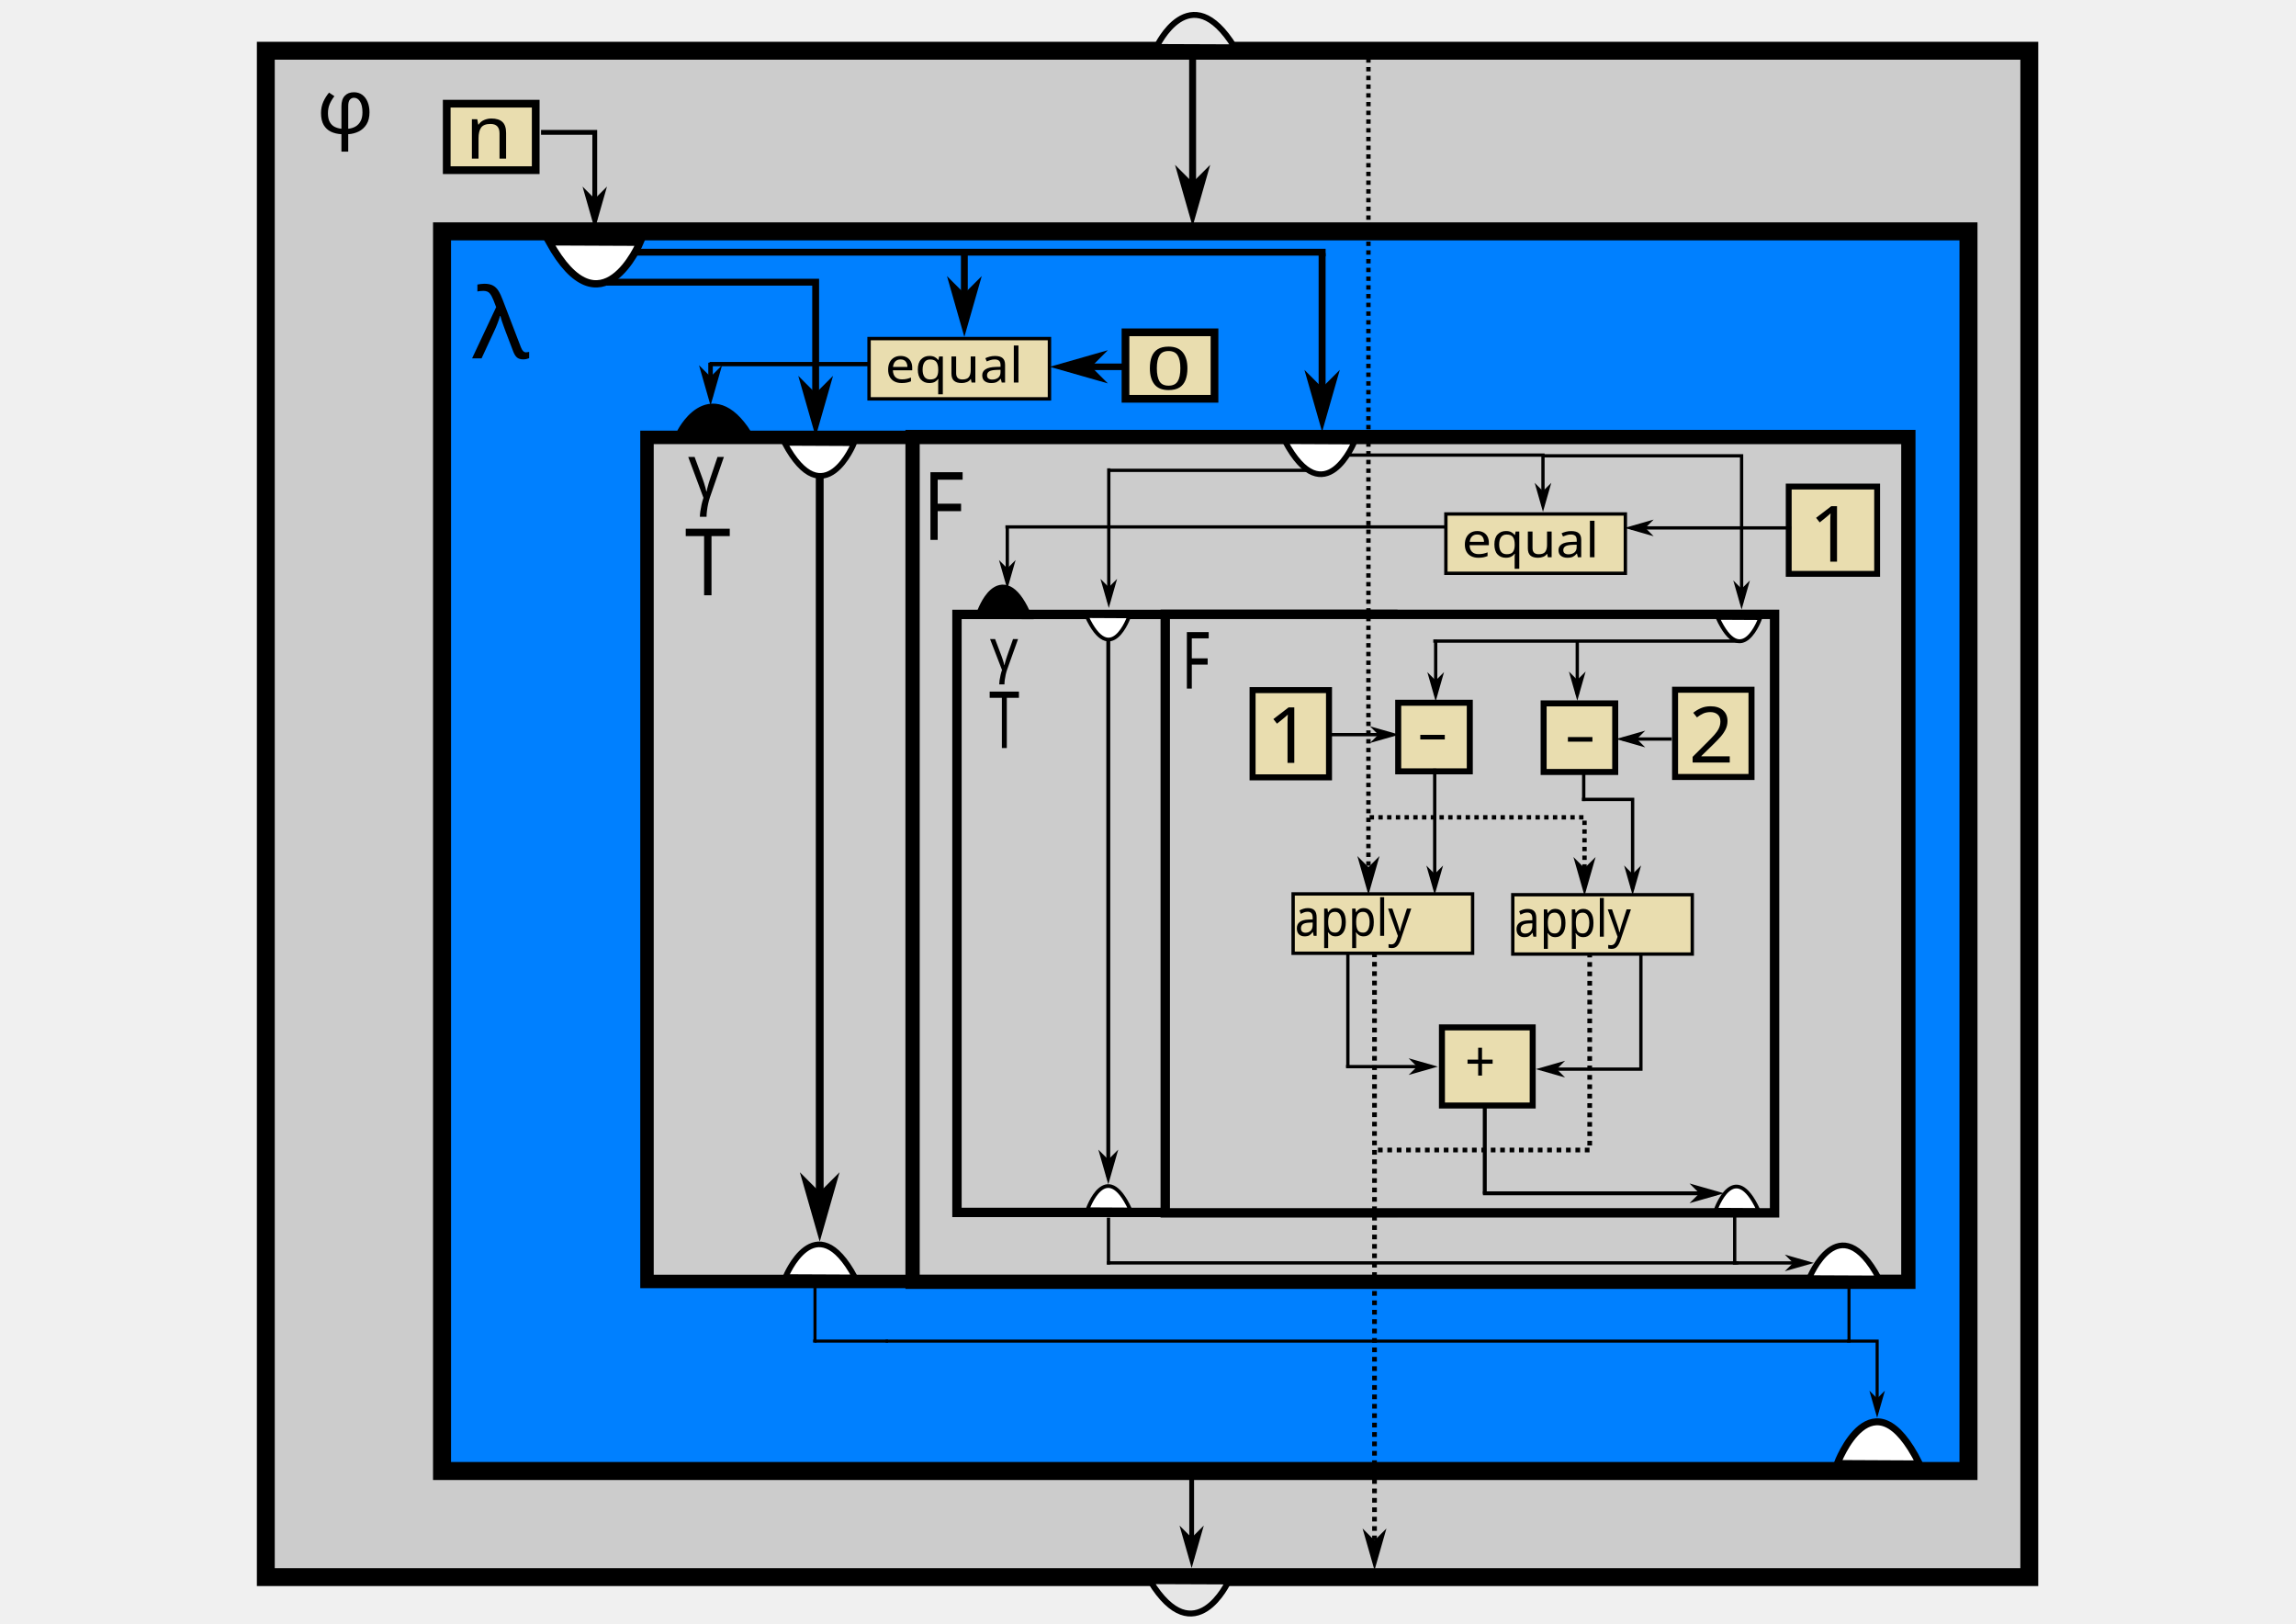
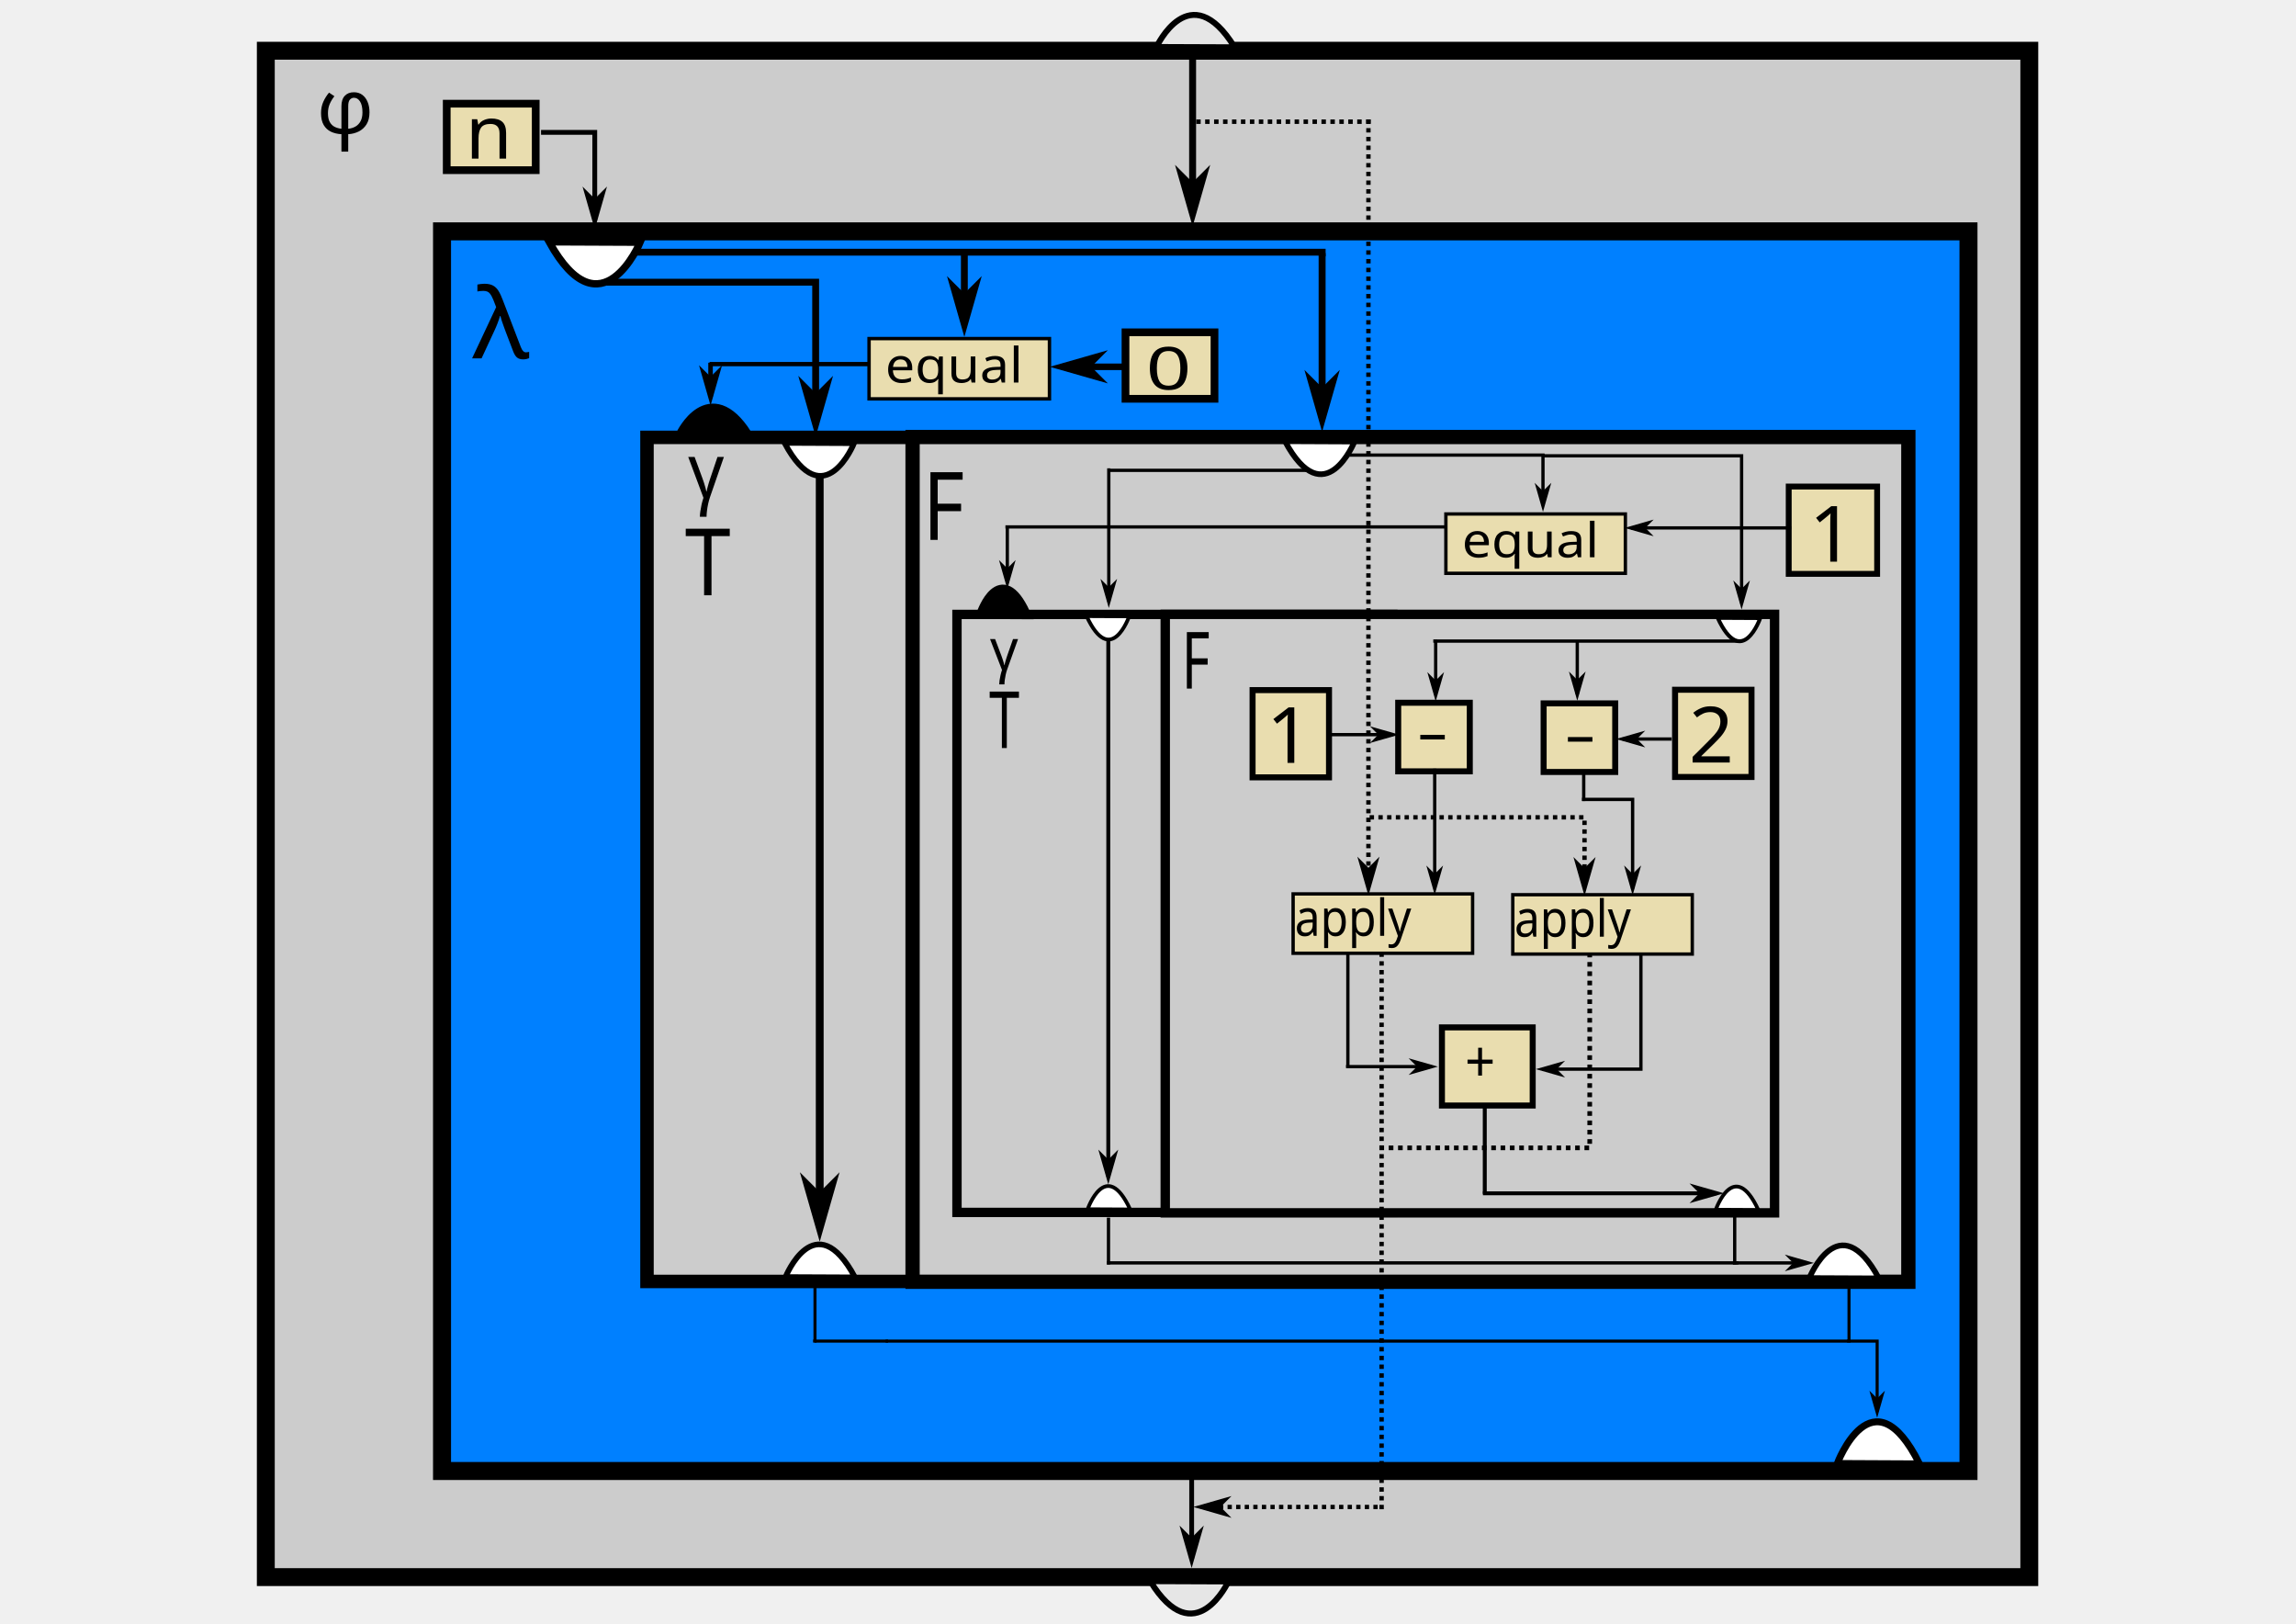
<svg xmlns="http://www.w3.org/2000/svg" width="297mm" height="210mm" viewBox="0 0 1052.362 744.094" id="svg4355" version="1.1">
  <defs id="defs4357">
+     <marker orient="auto" refY="0.0" refX="0.0" id="Arrow1Mstart" style="overflow:visible">
+       <path id="path6624" d="M 0.0,0.0 L 5.0,-5.0 L -12.5,0.0 L 5.0,5.0 L 0.0,0.0 z " style="fill-rule:evenodd;stroke:#000000;stroke-width:1pt;stroke-opacity:1;fill:#000000;fill-opacity:1" transform="scale(0.4) translate(10,0)" />
+     </marker>
+     <marker orient="auto" refY="0.0" refX="0.0" id="Arrow1Lstart" style="overflow:visible">
+       <path id="path6618" d="M 0.0,0.0 L 5.0,-5.0 L -12.5,0.0 L 5.0,5.0 L 0.0,0.0 z " style="fill-rule:evenodd;stroke:#000000;stroke-width:1pt;stroke-opacity:1;fill:#000000;fill-opacity:1" transform="scale(0.8) translate(12.5,0)" />
+     </marker>
    <marker orient="auto" refY="0" refX="0" id="Arrow1Mend" style="overflow:visible">
      <path id="path3920" d="M 0,0 5,-5 -12.5,0 5,5 0,0 Z" style="fill-rule:evenodd;stroke:#000000;stroke-width:1pt" transform="matrix(-0.4,0,0,-0.4,-4,0)" />
    </marker>
    <marker orient="auto" refY="0" refX="0" id="Arrow1Mend-5-4" style="overflow:visible">
      <path id="path3920-4-7" d="M 0,0 5,-5 -12.5,0 5,5 0,0 Z" style="fill-rule:evenodd;stroke:#000000;stroke-width:1pt" transform="matrix(-0.4,0,0,-0.4,-4,0)" />
    </marker>
    <marker orient="auto" refY="0" refX="0" id="marker4582" style="overflow:visible">
      <path id="path4584" d="M 0,0 5,-5 -12.5,0 5,5 0,0 Z" style="fill-rule:evenodd;stroke:#000000;stroke-width:1pt" transform="matrix(-0.4,0,0,-0.4,-4,0)" />
    </marker>
    <marker orient="auto" refY="0" refX="0" id="marker4586" style="overflow:visible">
      <path id="path4588" d="M 0,0 5,-5 -12.5,0 5,5 0,0 Z" style="fill-rule:evenodd;stroke:#000000;stroke-width:1pt" transform="matrix(-0.4,0,0,-0.4,-4,0)" />
    </marker>
    <marker orient="auto" refY="0" refX="0" id="marker4590" style="overflow:visible">
      <path id="path4592" d="M 0,0 5,-5 -12.5,0 5,5 0,0 Z" style="fill-rule:evenodd;stroke:#000000;stroke-width:1pt" transform="matrix(-0.4,0,0,-0.4,-4,0)" />
    </marker>
    <marker orient="auto" refY="0" refX="0" id="marker4594" style="overflow:visible">
      <path id="path4596" d="M 0,0 5,-5 -12.5,0 5,5 0,0 Z" style="fill-rule:evenodd;stroke:#000000;stroke-width:1pt" transform="matrix(-0.4,0,0,-0.4,-4,0)" />
    </marker>
    <marker orient="auto" refY="0" refX="0" id="Arrow1Mend-5" style="overflow:visible">
      <path id="path3920-4" d="M 0,0 5,-5 -12.5,0 5,5 0,0 Z" style="fill-rule:evenodd;stroke:#000000;stroke-width:1pt" transform="matrix(-0.4,0,0,-0.4,-4,0)" />
    </marker>
    <marker orient="auto" refY="0" refX="0" id="marker4600" style="overflow:visible">
      <path id="path4602" d="M 0,0 5,-5 -12.5,0 5,5 0,0 Z" style="fill-rule:evenodd;stroke:#000000;stroke-width:1pt" transform="matrix(-0.4,0,0,-0.4,-4,0)" />
    </marker>
    <marker orient="auto" refY="0" refX="0" id="marker4604" style="overflow:visible">
      <path id="path4606" d="M 0,0 5,-5 -12.5,0 5,5 0,0 Z" style="fill-rule:evenodd;stroke:#000000;stroke-width:1pt" transform="matrix(-0.4,0,0,-0.4,-4,0)" />
    </marker>
    <marker orient="auto" refY="0" refX="0" id="Arrow1Mend-5-4-8" style="overflow:visible">
      <path id="path3920-4-7-14" d="M 0,0 5,-5 -12.5,0 5,5 0,0 Z" style="fill-rule:evenodd;stroke:#000000;stroke-width:1pt" transform="matrix(-0.4,0,0,-0.4,-4,0)" />
    </marker>
    <marker orient="auto" refY="0" refX="0" id="marker4860" style="overflow:visible">
      <path id="path4862" d="M 0,0 5,-5 -12.5,0 5,5 0,0 Z" style="fill-rule:evenodd;stroke:#000000;stroke-width:1pt" transform="matrix(-0.4,0,0,-0.4,-4,0)" />
    </marker>
    <marker orient="auto" refY="0" refX="0" id="marker4864" style="overflow:visible">
      <path id="path4866" d="M 0,0 5,-5 -12.5,0 5,5 0,0 Z" style="fill-rule:evenodd;stroke:#000000;stroke-width:1pt" transform="matrix(-0.4,0,0,-0.4,-4,0)" />
    </marker>
    <marker orient="auto" refY="0" refX="0" id="marker4868" style="overflow:visible">
      <path id="path4870" d="M 0,0 5,-5 -12.5,0 5,5 0,0 Z" style="fill-rule:evenodd;stroke:#000000;stroke-width:1pt" transform="matrix(-0.4,0,0,-0.4,-4,0)" />
    </marker>
    <marker orient="auto" refY="0" refX="0" id="marker4872" style="overflow:visible">
      <path id="path4874" d="M 0,0 5,-5 -12.5,0 5,5 0,0 Z" style="fill-rule:evenodd;stroke:#000000;stroke-width:1pt" transform="matrix(-0.4,0,0,-0.4,-4,0)" />
    </marker>
    <marker orient="auto" refY="0" refX="0" id="marker4876" style="overflow:visible">
      <path id="path4878" d="M 0,0 5,-5 -12.5,0 5,5 0,0 Z" style="fill-rule:evenodd;stroke:#000000;stroke-width:1pt" transform="matrix(-0.4,0,0,-0.4,-4,0)" />
    </marker>
    <marker orient="auto" refY="0" refX="0" id="marker4880" style="overflow:visible">
      <path id="path4882" d="M 0,0 5,-5 -12.5,0 5,5 0,0 Z" style="fill-rule:evenodd;stroke:#000000;stroke-width:1pt" transform="matrix(-0.4,0,0,-0.4,-4,0)" />
    </marker>
    <marker orient="auto" refY="0" refX="0" id="marker4884" style="overflow:visible">
      <path id="path4886" d="M 0,0 5,-5 -12.5,0 5,5 0,0 Z" style="fill-rule:evenodd;stroke:#000000;stroke-width:1pt" transform="matrix(-0.4,0,0,-0.4,-4,0)" />
    </marker>
    <marker orient="auto" refY="0" refX="0" id="marker4888" style="overflow:visible">
      <path id="path4890" d="M 0,0 5,-5 -12.5,0 5,5 0,0 Z" style="fill-rule:evenodd;stroke:#000000;stroke-width:1pt" transform="matrix(-0.4,0,0,-0.4,-4,0)" />
    </marker>
    <marker orient="auto" refY="0" refX="0" id="marker4892" style="overflow:visible">
      <path id="path4894" d="M 0,0 5,-5 -12.5,0 5,5 0,0 Z" style="fill-rule:evenodd;stroke:#000000;stroke-width:1pt" transform="matrix(-0.4,0,0,-0.4,-4,0)" />
    </marker>
    <marker orient="auto" refY="0" refX="0" id="marker4896" style="overflow:visible">
      <path id="path4898" d="M 0,0 5,-5 -12.5,0 5,5 0,0 Z" style="fill-rule:evenodd;stroke:#000000;stroke-width:1pt" transform="matrix(-0.4,0,0,-0.4,-4,0)" />
    </marker>
    <marker orient="auto" refY="0" refX="0" id="marker4900" style="overflow:visible">
      <path id="path4902" d="M 0,0 5,-5 -12.5,0 5,5 0,0 Z" style="fill-rule:evenodd;stroke:#000000;stroke-width:1pt" transform="matrix(-0.4,0,0,-0.4,-4,0)" />
    </marker>
    <marker orient="auto" refY="0" refX="0" id="marker4904" style="overflow:visible">
      <path id="path4906" d="M 0,0 5,-5 -12.5,0 5,5 0,0 Z" style="fill-rule:evenodd;stroke:#000000;stroke-width:1pt" transform="matrix(-0.4,0,0,-0.4,-4,0)" />
    </marker>
    <marker orient="auto" refY="0" refX="0" id="marker4908" style="overflow:visible">
      <path id="path4910" d="M 0,0 5,-5 -12.5,0 5,5 0,0 Z" style="fill-rule:evenodd;stroke:#000000;stroke-width:1pt" transform="matrix(-0.4,0,0,-0.4,-4,0)" />
    </marker>
    <marker orient="auto" refY="0" refX="0" id="marker4912" style="overflow:visible">
      <path id="path4914" d="M 0,0 5,-5 -12.5,0 5,5 0,0 Z" style="fill-rule:evenodd;stroke:#000000;stroke-width:1pt" transform="matrix(-0.4,0,0,-0.4,-4,0)" />
    </marker>
    <marker orient="auto" refY="0" refX="0" id="Arrow1Mend-5-4-0" style="overflow:visible">
      <path id="path3920-4-7-1" d="M 0,0 5,-5 -12.5,0 5,5 0,0 Z" style="fill-rule:evenodd;stroke:#000000;stroke-width:1pt" transform="matrix(-0.4,0,0,-0.4,-4,0)" />
    </marker>
    <marker orient="auto" refY="0" refX="0" id="marker4918" style="overflow:visible">
      <path id="path4920" d="M 0,0 5,-5 -12.5,0 5,5 0,0 Z" style="fill-rule:evenodd;stroke:#000000;stroke-width:1pt" transform="matrix(-0.4,0,0,-0.4,-4,0)" />
    </marker>
    <marker orient="auto" refY="0" refX="0" id="marker4922" style="overflow:visible">
      <path id="path4924" d="M 0,0 5,-5 -12.5,0 5,5 0,0 Z" style="fill-rule:evenodd;stroke:#000000;stroke-width:1pt" transform="matrix(-0.4,0,0,-0.4,-4,0)" />
    </marker>
    <marker orient="auto" refY="0" refX="0" id="Arrow1Mend-5-4-8-3" style="overflow:visible">
      <path id="path3920-4-7-14-9" d="M 0,0 5,-5 -12.5,0 5,5 0,0 Z" style="fill-rule:evenodd;stroke:#000000;stroke-width:1pt" transform="matrix(-0.4,0,0,-0.4,-4,0)" />
    </marker>
    <marker orient="auto" refY="0" refX="0" id="Arrow1Mend-5-4-8-4" style="overflow:visible">
      <path id="path3920-4-7-14-6" d="M 0,0 5,-5 -12.5,0 5,5 0,0 Z" style="fill-rule:evenodd;stroke:#000000;stroke-width:1pt" transform="matrix(-0.4,0,0,-0.4,-4,0)" />
+     </marker>
+     <marker orient="auto" refY="0" refX="0" id="Arrow1Mend-2" style="overflow:visible">
+       <path id="path3920-1" d="M 0,0 5,-5 -12.5,0 5,5 0,0 Z" style="fill-rule:evenodd;stroke:#000000;stroke-width:1pt" transform="matrix(-0.4,0,0,-0.4,-4,0)" />
    </marker>
  </defs>
  <g id="layer1" transform="translate(0,-308.2677)">
    <rect y="331.516" x="121.832" height="699.491" width="808.29" id="rect3004-4" style="fill:#cccccc;stroke:#000000;stroke-width:8.193;stroke-miterlimit:4;stroke-dasharray:none">
      </rect>
    <text id="text6458-2" y="377.258" x="142.147" style="font-style:normal;font-variant:normal;font-weight:normal;font-stretch:normal;font-size:35.369px;line-height:125%;font-family:Sans;-inkscape-font-specification:Sans;text-align:start;letter-spacing:0px;word-spacing:0px;writing-mode:lr-tb;text-anchor:start;fill:#000000;fill-opacity:1;stroke:none" xml:space="preserve" transform="scale(1.021118,0.9793184)">
      <tspan y="377.258" x="142.147" id="tspan4083">φ</tspan>
    </text>
    <path id="path6493-9-87-7" d="m 530.083,329.798 c 0,0 15.308,-33.17 35.808,0.139 -12.386,-0.047 -24.357,-0.093 -35.808,-0.139 z" style="fill:#e6e6e6;stroke:#000000;stroke-width:2.721;stroke-linecap:butt;stroke-linejoin:miter;stroke-miterlimit:4;stroke-dasharray:none;stroke-opacity:1" />
    <path id="path6493-9-8-6-3-2" d="m 563.023,1033.006 c 0,0 -15.308,33.17 -35.808,-0.139 12.386,0.047 24.357,0.092 35.808,0.139 z" style="fill:#e6e6e6;stroke:#000000;stroke-width:2.721;stroke-linecap:butt;stroke-linejoin:miter;stroke-miterlimit:4;stroke-dasharray:none;stroke-opacity:1" />
    <rect y="414.292" x="202.604" height="568.092" width="699.642" id="rect3004" style="fill:#0080ff;fill-opacity:1;stroke:#000000;stroke-width:8.252;stroke-miterlimit:4;stroke-dasharray:none">
      </rect>
    <path style="fill:#ffffff;stroke:#000000;stroke-width:3.344;stroke-linecap:butt;stroke-linejoin:miter;stroke-miterlimit:4;stroke-dasharray:none;stroke-opacity:1" d="m 293.407,419.28 c 0,0 -17.829,43.021 -41.705,-0.181 14.426,0.06 28.368,0.12 41.705,0.181 z" id="path6493-9-8-6-0-7-3" />
    <path style="fill:#ffffff;stroke:#000000;stroke-width:3.183;stroke-linecap:butt;stroke-linejoin:miter;stroke-miterlimit:4;stroke-dasharray:none;stroke-opacity:1" d="m 842.11,978.946 c 0,0 16.118,-43.118 37.701,0.181 -13.041,-0.06 -25.645,-0.121 -37.701,-0.181 z" id="path6493-9-87-5-2-2-1" />
    <path style="fill:none;stroke:#000000;stroke-width:3.176;stroke-linecap:butt;stroke-linejoin:miter;stroke-miterlimit:4;stroke-dasharray:none;stroke-opacity:1;marker-end:url(#Arrow1Mend)" d="m 546.625,332.546 0,73.221" id="path3125" />
    <path style="fill:none;stroke:#000000;stroke-width:2.191px;stroke-linecap:butt;stroke-linejoin:miter;stroke-opacity:1;marker-end:url(#Arrow1Mend)" d="m 546.194,981.626 0,40.907" id="path3125-7" />
    <path style="fill:none;stroke:#000000;stroke-width:3.136;stroke-linecap:butt;stroke-linejoin:miter;stroke-miterlimit:4;stroke-dasharray:none;stroke-opacity:1;marker-end:url(#Arrow1Mend-5)" d="m 277.971,437.587 95.88,0 0,64.611" id="path4809-0" />
    <rect style="fill:#e9ddaf;stroke:#000000;stroke-width:1.558;stroke-miterlimit:4;stroke-dasharray:none" id="rect4535" width="82.68" height="27.618" x="398.333" y="463.434" />
    <text id="text4381-1-2-6" y="502.362" x="390.575" style="font-style:normal;font-variant:normal;font-weight:normal;font-stretch:normal;font-size:23.225px;line-height:125%;font-family:Sans;-inkscape-font-specification:Sans;text-align:start;letter-spacing:0px;word-spacing:0px;writing-mode:lr-tb;text-anchor:start;fill:#000000;fill-opacity:1;stroke:none;stroke-width:0.737;stroke-miterlimit:4;stroke-dasharray:none" xml:space="preserve" transform="scale(1.038839,0.9626129)">
      <tspan y="502.362" x="390.575" id="tspan5279-2">equal</tspan>
    </text>
    <rect style="fill:#e9ddaf;stroke:#000000;stroke-width:3.538;stroke-miterlimit:4;stroke-dasharray:none" id="rect4379-0" width="40.789" height="30.469" x="515.87" y="460.555" />
    <text xml:space="preserve" style="font-style:normal;font-variant:normal;font-weight:normal;font-stretch:normal;font-size:31.362px;line-height:125%;font-family:Sans;-inkscape-font-specification:Sans;text-align:start;letter-spacing:0px;word-spacing:0px;writing-mode:lr-tb;text-anchor:start;fill:#000000;fill-opacity:1;stroke:none" x="453.986" y="563.191" id="text4381-6" transform="scale(1.157018,0.8642906)">
      <tspan y="563.191" x="453.986" id="tspan5338">0</tspan>
    </text>
    <path style="fill:none;stroke:#000000;stroke-width:3.131;stroke-linecap:butt;stroke-linejoin:miter;stroke-miterlimit:4;stroke-dasharray:none;stroke-opacity:1" d="m 290.503,423.842 315.52,0 0,1.924" id="path5027" />
    <path style="fill:none;stroke:#000000;stroke-width:3.191;stroke-linecap:butt;stroke-linejoin:miter;stroke-miterlimit:4;stroke-dasharray:none;stroke-opacity:1;marker-end:url(#Arrow1Mend-5-4)" d="m 605.984,424.264 0,75.58" id="path5029" />
    <path style="fill:none;stroke:#000000;stroke-width:3.136;stroke-linecap:butt;stroke-linejoin:miter;stroke-miterlimit:4;stroke-dasharray:none;stroke-opacity:1;marker-end:url(#Arrow1Mend-5-4)" d="m 442.009,425.171 0,31.312" id="path5340" />
    <path style="fill:none;stroke:#000000;stroke-width:2.995;stroke-linecap:butt;stroke-linejoin:miter;stroke-miterlimit:4;stroke-dasharray:none;stroke-opacity:1;marker-end:url(#Arrow1Mend-5-4)" d="m 514.544,476.362 -27.475,0" id="path5532" />
    <path style="fill:none;stroke:#000000;stroke-width:1.964;stroke-linecap:butt;stroke-linejoin:miter;stroke-miterlimit:4;stroke-dasharray:none;stroke-opacity:1" d="m 397.287,474.979 0,0.144 -72.045,0" id="path3089" />
    <path style="fill:none;stroke:#000000;stroke-width:2.078;stroke-linecap:butt;stroke-linejoin:miter;stroke-miterlimit:4;stroke-dasharray:none;stroke-opacity:1;marker-end:url(#Arrow1Mend-5-4)" d="m 325.677,474.481 0,15.55" id="path3091" />
    <path style="fill:none;stroke:#000000;stroke-width:2.208;stroke-linecap:butt;stroke-linejoin:miter;stroke-miterlimit:4;stroke-dasharray:none;stroke-opacity:1;marker-end:url(#Arrow1Mend-5-4)" d="m 247.985,368.928 24.62,0 0,40.102" id="path4101" />
    <path style="fill:none;fill-rule:evenodd;stroke:#000000;stroke-width:1.398;stroke-linecap:butt;stroke-linejoin:miter;stroke-miterlimit:4;stroke-dasharray:none;stroke-opacity:1" d="m 372.665,922.823 0.883,0 0,-24.793" id="path4733" />
    <path style="fill:none;fill-rule:evenodd;stroke:#000000;stroke-width:1.4;stroke-linecap:butt;stroke-linejoin:miter;stroke-miterlimit:4;stroke-dasharray:none;stroke-opacity:1" d="m 847.484,898.528 0,24.28 -0.89,0" id="path4733-7" />
    <path style="fill:none;fill-rule:evenodd;stroke:#000000;stroke-width:1.4;stroke-linecap:butt;stroke-linejoin:miter;stroke-miterlimit:4;stroke-dasharray:none;stroke-opacity:1;marker-end:url(#Arrow1Mend)" d="m 405.93,922.856 454.454,0 0,32.39" id="path4752" />
    <rect y="508.705" x="296.548" height="386.812" width="292.423" id="rect3004-6" style="fill:#cccccc;stroke:#000000;stroke-width:6.172;stroke-miterlimit:4;stroke-dasharray:none">
      </rect>
    <rect y="508.539" x="418.274" height="387.123" width="456.411" id="rect6551" style="color:#000000;display:inline;overflow:visible;visibility:visible;fill:#cccccc;fill-opacity:1;fill-rule:nonzero;stroke:#000000;stroke-width:6.544;stroke-linecap:butt;stroke-linejoin:miter;stroke-miterlimit:4;stroke-dasharray:none;stroke-dashoffset:0;stroke-opacity:1;marker:none;enable-background:accumulate" />
    <rect style="fill:#cccccc;stroke:#000000;stroke-width:4.294;stroke-miterlimit:4;stroke-dasharray:none" id="rect3004-6-5" width="199.784" height="274.044" x="438.622" y="589.837">
      </rect>
    <path id="path4295" d="m 461.692,550.263 0,25.026" style="fill:none;stroke:#000000;stroke-width:1.5;stroke-linecap:butt;stroke-linejoin:miter;stroke-miterlimit:4;stroke-dasharray:none;stroke-opacity:1;marker-end:url(#Arrow1Mend-5-4-8)" />
    <path id="path4521" d="m 599.214,522.483 0,1.327 -91.453,0" style="fill:none;stroke:#000000;stroke-width:1.5;stroke-linecap:butt;stroke-linejoin:miter;stroke-miterlimit:4;stroke-dasharray:none;stroke-opacity:1" />
    <path id="path4523" d="m 508.207,522.88 0,61.047" style="fill:none;stroke:#000000;stroke-width:1.5;stroke-linecap:butt;stroke-linejoin:miter;stroke-miterlimit:4;stroke-dasharray:none;stroke-opacity:1;marker-end:url(#Arrow1Mend-5-4-8)" />
    <rect y="531.237" x="819.849" height="40.014" width="40.527" id="rect4379-0-7" style="fill:#e9ddaf;stroke:#000000;stroke-width:2.687;stroke-miterlimit:4;stroke-dasharray:none" />
    <text transform="scale(1.006383,0.9936575)" id="text4381-6-8" y="569.262" x="823.929" style="font-style:normal;font-variant:normal;font-weight:normal;font-stretch:normal;font-size:35.825px;line-height:125%;font-family:Sans;-inkscape-font-specification:Sans;text-align:start;letter-spacing:0px;word-spacing:0px;writing-mode:lr-tb;text-anchor:start;fill:#000000;fill-opacity:1;stroke:none" xml:space="preserve">
      <tspan y="569.262" x="823.929" id="tspan4746">1</tspan>
    </text>
    <path style="fill:none;stroke:#000000;stroke-width:1.5;stroke-linecap:butt;stroke-linejoin:miter;stroke-miterlimit:4;stroke-dasharray:none;stroke-opacity:1;marker-end:url(#Arrow1Mend-5-4-8)" d="m 616.854,516.823 90.363,0 0,23.084" id="path4942" />
    <path style="fill:none;stroke:#000000;stroke-width:1.5;stroke-linecap:butt;stroke-linejoin:miter;stroke-miterlimit:4;stroke-dasharray:none;stroke-opacity:1;marker-end:url(#Arrow1Mend-5-4-8)" d="m 820.953,550.192 -73.379,0" id="path5134" />
    <path style="fill:none;stroke:#000000;stroke-width:3.582px;stroke-linecap:butt;stroke-linejoin:miter;stroke-opacity:1;marker-end:url(#Arrow1Mend-5-4-8)" d="m 375.714,524.067 0,346.179" id="path5326" />
    <path style="fill:none;stroke:#000000;stroke-width:1.5;stroke-linecap:butt;stroke-linejoin:miter;stroke-miterlimit:4;stroke-dasharray:none;stroke-opacity:1;marker-end:url(#Arrow1Mend-5-4-8)" d="m 706.958,517.154 91.294,0 0,67.481" id="path5714" />
    <path style="display:inline;fill:none;stroke:#000000;stroke-width:1.5;stroke-linecap:butt;stroke-linejoin:miter;stroke-miterlimit:4;stroke-dasharray:none;stroke-opacity:1" d="m 795.089,865.612 0,21.373 -0.6,0" id="path5916" />
    <path style="fill:none;stroke:#000000;stroke-width:1.5;stroke-linecap:butt;stroke-linejoin:miter;stroke-miterlimit:4;stroke-dasharray:none;stroke-opacity:1;marker-end:url(#Arrow1Mend-5-4-8)" d="m 794.248,887.027 34.193,0" id="path5918" />
    <path style="display:inline;fill:none;stroke:#000000;stroke-width:1.5;stroke-linecap:butt;stroke-linejoin:miter;stroke-miterlimit:4;stroke-dasharray:none;stroke-opacity:1" d="m 508.073,866.284 0,20.735 -0.611,0" id="path5916-1" />
    <path style="fill:none;stroke:#000000;stroke-width:1.501;stroke-linecap:butt;stroke-linejoin:miter;stroke-miterlimit:4;stroke-dasharray:none;stroke-opacity:1" d="m 796.057,886.541 0,0.471 -288.705,0" id="path6130" />
    <path style="fill:#ffffff;stroke:#000000;stroke-width:1.707;stroke-linecap:butt;stroke-linejoin:miter;stroke-miterlimit:4;stroke-dasharray:none;stroke-opacity:1" d="m 517.541,590.727 c 0,0 -8.343,23.973 -19.515,-0.101 6.75,0.035 13.274,0.067 19.515,0.101 z" id="path6493-9-1" />
    <path style="fill:#ffffff;stroke:#000000;stroke-width:1.707;stroke-linecap:butt;stroke-linejoin:miter;stroke-miterlimit:4;stroke-dasharray:none;stroke-opacity:1" d="m 498.509,862.423 c 0,0 8.343,-23.973 19.515,0.101 -6.75,-0.035 -13.274,-0.067 -19.515,-0.101 z" id="path6493-9-3-1" />
    <text transform="scale(0.9713925,1.02945)" xml:space="preserve" style="font-style:normal;font-variant:normal;font-weight:normal;font-stretch:normal;font-size:26.003px;line-height:125%;font-family:Sans;-inkscape-font-specification:Sans;text-align:start;letter-spacing:0px;word-spacing:0px;writing-mode:lr-tb;text-anchor:start;fill:#000000;fill-opacity:1;stroke:none" x="467.025" y="597.865" id="text6458-85-5">
      <tspan x="467.025" y="597.865" id="tspan6468-1">γ</tspan>
    </text>
    <path style="fill:#000000;stroke:#000000;stroke-width:5.122;stroke-linecap:butt;stroke-linejoin:miter;stroke-miterlimit:4;stroke-dasharray:none;stroke-opacity:1" d="m 450.21,589.372 c 0,0 8.343,-23.973 19.515,0.101 -6.75,-0.035 -13.274,-0.067 -19.515,-0.101 z" id="path6493-3" />
    <text xml:space="preserve" style="font-style:normal;font-variant:normal;font-weight:normal;font-stretch:normal;font-size:30.134px;line-height:125%;font-family:Sans;-inkscape-font-specification:Sans;text-align:start;letter-spacing:0px;word-spacing:0px;writing-mode:lr-tb;text-anchor:start;fill:#000000;fill-opacity:1;stroke:none" x="545.178" y="541.431" id="text4696-8" transform="scale(0.8315974,1.202505)">
      <tspan id="tspan4698-3" x="545.178" y="541.431">T</tspan>
    </text>
    <path id="path5520" d="m 507.979,601.079 0,246.432" style="fill:none;stroke:#000000;stroke-width:1.794;stroke-linecap:butt;stroke-linejoin:miter;stroke-miterlimit:4;stroke-dasharray:none;stroke-opacity:1;marker-end:url(#Arrow1Mend-5-4-8)" />
    <rect y="589.807" x="534.085" height="274.271" width="279.283" id="rect6551-4" style="color:#000000;display:inline;overflow:visible;visibility:visible;fill:#cccccc;fill-opacity:1;fill-rule:nonzero;stroke:#000000;stroke-width:4.309;stroke-linecap:butt;stroke-linejoin:miter;stroke-miterlimit:4;stroke-dasharray:none;stroke-dashoffset:0;stroke-opacity:1;marker:none;enable-background:accumulate" />
    <path style="fill:#ffffff;stroke:#000000;stroke-width:1.791;stroke-linecap:butt;stroke-linejoin:miter;stroke-miterlimit:4;stroke-dasharray:none;stroke-opacity:1" d="m 806.8,591.505 c 0,0 -8.343,23.973 -19.515,-0.101 6.75,0.035 13.274,0.067 19.515,0.101 z" id="path6493-9-6-3" />
    <path style="fill:#ffffff;stroke:#000000;stroke-width:1.707;stroke-linecap:butt;stroke-linejoin:miter;stroke-miterlimit:4;stroke-dasharray:none;stroke-opacity:1" d="m 786.415,862.642 c 0,0 8.343,-23.973 19.515,0.101 -6.75,-0.035 -13.274,-0.067 -19.515,-0.101 z" id="path6493-9-3-7-2" />
    <text xml:space="preserve" style="font-style:normal;font-variant:normal;font-weight:normal;font-stretch:normal;font-size:30.134px;line-height:125%;font-family:Sans;-inkscape-font-specification:Sans;text-align:start;letter-spacing:0px;word-spacing:0px;writing-mode:lr-tb;text-anchor:start;fill:#000000;fill-opacity:1;stroke:none" x="651.238" y="518.767" id="text4696-8-3" transform="scale(0.8315974,1.202505)">
      <tspan y="518.767" x="651.238" id="tspan4742">F</tspan>
    </text>
    <path id="path6262" d="m 796.993,602.056 -140.058,0" style="display:inline;fill:none;stroke:#000000;stroke-width:1.509;stroke-linecap:butt;stroke-linejoin:miter;stroke-miterlimit:4;stroke-dasharray:none;stroke-opacity:1" />
    <path id="path6264" d="m 658.038,601.487 0,25.219" style="fill:none;stroke:#000000;stroke-width:1.509;stroke-linecap:butt;stroke-linejoin:miter;stroke-miterlimit:4;stroke-dasharray:none;stroke-opacity:1;marker-end:url(#Arrow1Mend-5-4-8)" />
    <path id="path6663" d="m 722.938,602.201 0,24.237" style="fill:none;stroke:#000000;stroke-width:1.509;stroke-linecap:butt;stroke-linejoin:miter;stroke-miterlimit:4;stroke-dasharray:none;stroke-opacity:1;marker-end:url(#Arrow1Mend-5-4-8)" />
    <path id="path7239" d="m 610.265,644.933 28.085,0" style="fill:none;stroke:#000000;stroke-width:1.509;stroke-linecap:butt;stroke-linejoin:miter;stroke-miterlimit:4;stroke-dasharray:none;stroke-opacity:1;marker-end:url(#Arrow1Mend-5-4-8)" />
    <path id="path7731" d="m 752.099,745.889 0,52.332 -45.183,0" style="fill:none;stroke:#000000;stroke-width:1.509;stroke-linecap:butt;stroke-linejoin:miter;stroke-miterlimit:4;stroke-dasharray:none;stroke-opacity:1;marker-end:url(#Arrow1Mend-5-4-0)" />
    <path id="path7925" d="m 617.788,744.87 0,51.685 -0.366,0" style="fill:none;stroke:#000000;stroke-width:1.509;stroke-linecap:butt;stroke-linejoin:miter;stroke-miterlimit:4;stroke-dasharray:none;stroke-opacity:1" />
    <path id="path7927" d="m 616.954,797.068 39.121,0" style="fill:none;stroke:#000000;stroke-width:1.509;stroke-linecap:butt;stroke-linejoin:miter;stroke-miterlimit:4;stroke-dasharray:none;stroke-opacity:1;marker-end:url(#Arrow1Mend-5-4-0)" />
    <path id="path8121" d="m 680.538,815.696 0,38.802 -0.433,0" style="fill:none;stroke:#000000;stroke-width:1.809;stroke-linecap:butt;stroke-linejoin:miter;stroke-miterlimit:4;stroke-dasharray:none;stroke-opacity:1" />
    <path id="path8123" d="m 679.692,855.128 107.009,0" style="fill:none;stroke:#000000;stroke-width:1.781;stroke-linecap:butt;stroke-linejoin:miter;stroke-miterlimit:4;stroke-dasharray:none;stroke-opacity:1;marker-end:url(#Arrow1Mend-5-4-0)" />
    <rect y="630.317" x="640.86" height="31.432" width="32.811" id="rect4379-0-1" style="fill:#e9ddaf;stroke:#000000;stroke-width:2.752;stroke-miterlimit:4;stroke-dasharray:none" />
    <text id="text4381-1-5" y="855.656" x="495.641" style="font-style:normal;font-variant:normal;font-weight:normal;font-stretch:normal;font-size:35.469px;line-height:125%;font-family:Sans;-inkscape-font-specification:Sans;text-align:start;letter-spacing:0px;word-spacing:0px;writing-mode:lr-tb;text-anchor:start;fill:#000000;fill-opacity:1;stroke:none" xml:space="preserve" transform="scale(1.309659,0.7635577)">
      <tspan id="tspan6233" x="495.641" y="855.656">-</tspan>
    </text>
    <rect y="630.606" x="707.516" height="31.432" width="32.811" id="rect4379-0-1-9" style="fill:#e9ddaf;stroke:#000000;stroke-width:2.752;stroke-miterlimit:4;stroke-dasharray:none" />
    <text id="text4381-1-5-1" y="856.981" x="547.303" style="font-style:normal;font-variant:normal;font-weight:normal;font-stretch:normal;font-size:35.469px;line-height:125%;font-family:Sans;-inkscape-font-specification:Sans;text-align:start;letter-spacing:0px;word-spacing:0px;writing-mode:lr-tb;text-anchor:start;fill:#000000;fill-opacity:1;stroke:none" xml:space="preserve" transform="scale(1.309659,0.7635577)">
      <tspan id="tspan6233-8" x="547.303" y="856.981">-</tspan>
    </text>
    <rect style="fill:#e9ddaf;stroke:#000000;stroke-width:2.752;stroke-miterlimit:4;stroke-dasharray:none" id="rect4379-0-1-3" width="35.035" height="39.978" x="574.11" y="624.526" />
    <text transform="scale(1.006383,0.9936575)" id="text4381-6-8-5" y="662.076" x="576.749" style="font-style:normal;font-variant:normal;font-weight:normal;font-stretch:normal;font-size:35.825px;line-height:125%;font-family:Sans;-inkscape-font-specification:Sans;text-align:start;letter-spacing:0px;word-spacing:0px;writing-mode:lr-tb;text-anchor:start;fill:#000000;fill-opacity:1;stroke:none" xml:space="preserve">
      <tspan y="662.076" x="576.749" id="tspan4746-7">1</tspan>
    </text>
    <rect style="fill:#e9ddaf;stroke:#000000;stroke-width:2.752;stroke-miterlimit:4;stroke-dasharray:none" id="rect4379-0-1-3-2" width="35.035" height="39.978" x="767.762" y="624.357" />
    <text transform="scale(1.006383,0.9936575)" id="text4381-6-8-5-3" y="661.906" x="769.172" style="font-style:normal;font-variant:normal;font-weight:normal;font-stretch:normal;font-size:35.825px;line-height:125%;font-family:Sans;-inkscape-font-specification:Sans;text-align:start;letter-spacing:0px;word-spacing:0px;writing-mode:lr-tb;text-anchor:start;fill:#000000;fill-opacity:1;stroke:none" xml:space="preserve">
      <tspan y="661.906" x="769.172" id="tspan3330">2</tspan>
    </text>
    <rect style="fill:#e9ddaf;stroke:#000000;stroke-width:2.752;stroke-miterlimit:4;stroke-dasharray:none" id="rect4379-0-1-1" width="41.596" height="35.806" x="660.907" y="779.089" />
    <text id="text4381-1" y="774.476" x="697.099" style="font-style:normal;font-variant:normal;font-weight:normal;font-stretch:normal;font-size:25.385px;line-height:125%;font-family:Sans;-inkscape-font-specification:Sans;text-align:start;letter-spacing:0px;word-spacing:0px;writing-mode:lr-tb;text-anchor:start;fill:#000000;fill-opacity:1;stroke:none" xml:space="preserve" transform="scale(0.9631627,1.038246)">
      <tspan id="tspan4609" x="697.099" y="774.476">+</tspan>
    </text>
    <text transform="scale(0.9544014,1.047777)" xml:space="preserve" style="font-style:normal;font-variant:normal;font-weight:normal;font-stretch:normal;font-size:33.702px;line-height:125%;font-family:Sans;-inkscape-font-specification:Sans;text-align:start;letter-spacing:0px;word-spacing:0px;writing-mode:lr-tb;text-anchor:start;fill:#000000;fill-opacity:1;stroke:none" x="330.348" y="512.137" id="text6458-85">
      <tspan x="330.348" y="512.137" id="tspan6468">γ</tspan>
    </text>
    <path style="fill:#000000;stroke:#000000;stroke-width:6.38;stroke-linecap:butt;stroke-linejoin:miter;stroke-miterlimit:4;stroke-dasharray:none;stroke-opacity:1" d="m 312.966,507.675 c 0,0 12.228,-25.373 28.603,0.107 -9.894,-0.035 -19.456,-0.071 -28.603,-0.107 z" id="path6493" />
    <path style="fill:#ffffff;stroke:#000000;stroke-width:2.592;stroke-linecap:butt;stroke-linejoin:miter;stroke-miterlimit:4;stroke-dasharray:none;stroke-opacity:1" d="m 391.453,511.363 c 0,0 -13.634,33.816 -31.891,-0.142 11.032,0.048 21.693,0.095 31.891,0.142 z" id="path6493-9" />
    <path style="fill:#ffffff;stroke:#000000;stroke-width:2.592;stroke-linecap:butt;stroke-linejoin:miter;stroke-miterlimit:4;stroke-dasharray:none;stroke-opacity:1" d="m 360.022,893.514 c 0,0 13.634,-33.816 31.891,0.142 -11.032,-0.047 -21.693,-0.095 -31.891,-0.142 z" id="path6493-9-3" />
    <text xml:space="preserve" style="font-style:normal;font-variant:normal;font-weight:normal;font-stretch:normal;font-size:40.14px;line-height:125%;font-family:Sans;-inkscape-font-specification:Sans;text-align:start;letter-spacing:0px;word-spacing:0px;writing-mode:lr-tb;text-anchor:start;fill:#000000;fill-opacity:1;stroke:none" x="334.063" y="546.034" id="text4696" transform="scale(0.9397196,1.064147)">
      <tspan id="tspan4698" x="334.063" y="546.034">T</tspan>
    </text>
    <rect y="543.805" x="662.714" height="27.197" width="82.264" id="rect4535-2" style="fill:#e9ddaf;stroke:#000000;stroke-width:1.543;stroke-miterlimit:4;stroke-dasharray:none" />
    <text transform="scale(1.044204,0.9576674)" xml:space="preserve" style="font-style:normal;font-variant:normal;font-weight:normal;font-stretch:normal;font-size:22.989px;line-height:125%;font-family:Sans;-inkscape-font-specification:Sans;text-align:start;letter-spacing:0px;word-spacing:0px;writing-mode:lr-tb;text-anchor:start;fill:#000000;fill-opacity:1;stroke:none;stroke-width:0.737;stroke-miterlimit:4;stroke-dasharray:none" x="641.722" y="588.559" id="text4381-1-2-6-8">
      <tspan id="tspan5279-2-2" x="641.722" y="588.559">equal</tspan>
    </text>
    <path style="fill:#ffffff;stroke:#000000;stroke-width:2.592;stroke-linecap:butt;stroke-linejoin:miter;stroke-miterlimit:4;stroke-dasharray:none;stroke-opacity:1" d="m 620.841,510.608 c 0,0 -13.634,33.816 -31.891,-0.142 11.032,0.047 21.693,0.095 31.891,0.142 z" id="path6493-9-6" />
    <path style="fill:none;fill-rule:evenodd;stroke:#000000;stroke-width:1.5;stroke-linecap:butt;stroke-linejoin:miter;stroke-miterlimit:4;stroke-dasharray:none;stroke-opacity:1" d="m 460.828,549.738 200.648,0 0,-0.476" id="path4572" />
    <path style="fill:#ffffff;stroke:#000000;stroke-width:2.592;stroke-linecap:butt;stroke-linejoin:miter;stroke-miterlimit:4;stroke-dasharray:none;stroke-opacity:1" d="m 829.296,893.966 c 0,0 13.634,-33.816 31.891,0.142 -11.032,-0.047 -21.693,-0.095 -31.891,-0.142 z" id="path6493-9-3-7" />
    <path id="path7239-9" d="m 766.211,646.938 -22.556,0" style="fill:none;stroke:#000000;stroke-width:1.509;stroke-linecap:butt;stroke-linejoin:miter;stroke-miterlimit:4;stroke-dasharray:none;stroke-opacity:1;marker-end:url(#Arrow1Mend-5-4-8-3)" />
    <path id="path7513-3-4" d="m 657.481,661.269 0.114,0 0,54.088" style="fill:none;stroke:#000000;stroke-width:1.509;stroke-linecap:butt;stroke-linejoin:miter;stroke-miterlimit:4;stroke-dasharray:none;stroke-opacity:1;marker-end:url(#Arrow1Mend-5-4-8-4)" />
    <text xml:space="preserve" style="font-style:normal;font-variant:normal;font-weight:normal;font-stretch:normal;font-size:46.152px;line-height:125%;font-family:Sans;-inkscape-font-specification:Sans;text-align:start;letter-spacing:0px;word-spacing:0px;writing-mode:lr-tb;text-anchor:start;fill:#000000;fill-opacity:1;stroke:none" x="209.563" y="488.524" id="text6458-8" transform="scale(1.033903,0.9672083)">
      <tspan y="488.524" x="209.563" id="tspan9356-6">λ</tspan>
    </text>
    <text xml:space="preserve" style="font-style:normal;font-variant:normal;font-weight:normal;font-stretch:normal;font-size:40.063px;line-height:125%;font-family:Sans;-inkscape-font-specification:Sans;text-align:start;letter-spacing:0px;word-spacing:0px;writing-mode:lr-tb;text-anchor:start;fill:#000000;fill-opacity:1;stroke:none" x="458.362" y="512.655" id="text4696-8-3-0-0" transform="scale(0.9225788,1.083918)">
      <tspan y="512.655" x="458.362" id="tspan4742-7-9">F</tspan>
    </text>
    <rect style="fill:#e9ddaf;stroke:#000000;stroke-width:3.538;stroke-miterlimit:4;stroke-dasharray:none" id="rect4379-0-6" width="40.789" height="30.469" x="204.755" y="355.78" />
    <text id="text4381-1-2-6-81" y="386.944" x="210.026" style="font-style:normal;font-variant:normal;font-weight:normal;font-stretch:normal;font-size:34.179px;line-height:125%;font-family:Sans;-inkscape-font-specification:'Sans, Normal';text-align:start;letter-spacing:0px;word-spacing:0px;writing-mode:lr-tb;text-anchor:start;fill:#000000;fill-opacity:1;stroke:none;stroke-width:0.737;stroke-miterlimit:4;stroke-dasharray:none" xml:space="preserve" transform="scale(1.015757,0.9844878)">
      <tspan id="tspan5907" x="210.026" y="386.944">n</tspan>
    </text>
-     <path style="fill:none;fill-rule:evenodd;stroke:#000000;stroke-width:2;stroke-linecap:butt;stroke-linejoin:miter;stroke-miterlimit:4;stroke-dasharray:2,2;stroke-dashoffset:0;stroke-opacity:1;marker-end:url(#Arrow1Mend)" d="m 627.215,334.984 0,379.428" id="path5924" />
+     <path style="fill:none;fill-rule:evenodd;stroke:#000000;stroke-width:2;stroke-linecap:butt;stroke-linejoin:miter;stroke-miterlimit:4;stroke-dasharray:2, 2;stroke-dashoffset:0;stroke-opacity:1;marker-end:url(#Arrow1Mend)" d="m 627.215,362.984 0,351.707" id="path5924" />
    <rect y="717.92" x="592.695" height="27.197" width="82.264" id="rect4535-2-5" style="fill:#e9ddaf;stroke:#000000;stroke-width:1.543;stroke-miterlimit:4;stroke-dasharray:none" />
    <text transform="scale(0.9461382,1.056928)" xml:space="preserve" style="font-style:normal;font-variant:normal;font-weight:normal;font-stretch:normal;font-size:22.056px;line-height:125%;font-family:Sans;-inkscape-font-specification:'Sans, Normal';text-align:center;letter-spacing:0px;word-spacing:0px;writing-mode:lr-tb;text-anchor:middle;fill:#000000;fill-opacity:1;stroke:none" x="669.784" y="697.434" id="text4381-1-2-6-7-9-7-6">
      <tspan id="tspan5930" x="669.784" y="697.434">apply</tspan>
    </text>
-     <path style="fill:none;fill-rule:evenodd;stroke:#000000;stroke-width:2;stroke-linecap:butt;stroke-linejoin:miter;stroke-miterlimit:4;stroke-dasharray:2,2;stroke-dashoffset:0;stroke-opacity:1;marker-end:url(#Arrow1Mend)" d="m 627.774,682.823 98.483,0 0,32.023" id="path5926" />
+     <path style="fill:none;fill-rule:evenodd;stroke:#000000;stroke-width:2;stroke-linecap:butt;stroke-linejoin:miter;stroke-miterlimit:4;stroke-dasharray:2, 2;stroke-dashoffset:0;stroke-opacity:1;marker-end:url(#Arrow1Mend)" d="m 627.774,682.823 98.483,0 0,32.023" id="path5926" />
    <rect y="718.291" x="693.38" height="27.197" width="82.264" id="rect4535-2-5-6" style="fill:#e9ddaf;stroke:#000000;stroke-width:1.543;stroke-miterlimit:4;stroke-dasharray:none" />
    <text transform="scale(0.9461382,1.056928)" xml:space="preserve" style="font-style:normal;font-variant:normal;font-weight:normal;font-stretch:normal;font-size:22.056px;line-height:125%;font-family:Sans;-inkscape-font-specification:'Sans, Normal';text-align:center;letter-spacing:0px;word-spacing:0px;writing-mode:lr-tb;text-anchor:middle;fill:#000000;fill-opacity:1;stroke:none" x="776.201" y="697.784" id="text4381-1-2-6-7-9-7-6-5">
      <tspan id="tspan5930-4" x="776.201" y="697.784">apply</tspan>
    </text>
    <path style="fill:none;fill-rule:evenodd;stroke:#000000;stroke-width:1.509;stroke-linecap:butt;stroke-linejoin:miter;stroke-miterlimit:4;stroke-dasharray:none;stroke-opacity:1" d="m 725.893,662.221 0,12.395 -0.787,0" id="path5968" />
    <path style="fill:none;fill-rule:evenodd;stroke:#000000;stroke-width:1.536;stroke-linecap:butt;stroke-linejoin:miter;stroke-miterlimit:4;stroke-dasharray:none;stroke-opacity:1;marker-end:url(#Arrow1Mend)" d="m 725.141,674.619 23.159,0 0,40.883" id="path5970" />
-     <path style="fill:none;fill-rule:evenodd;stroke:#000000;stroke-width:2.155;stroke-linecap:butt;stroke-linejoin:miter;stroke-miterlimit:4;stroke-dasharray:2.155, 2.155;stroke-dashoffset:0;stroke-opacity:1;marker-end:url(#Arrow1Mend)" d="m 630.001,744.754 0,278.863" id="path5972" />
-     <path style="fill:none;fill-rule:evenodd;stroke:#000000;stroke-width:2.155;stroke-linecap:butt;stroke-linejoin:miter;stroke-miterlimit:4;stroke-dasharray:2.155, 2.155;stroke-dashoffset:0;stroke-opacity:1" d="m 728.635,744.86 0,90.425 -99.118,0" id="path5974" />
+     <path style="fill:none;fill-rule:evenodd;stroke:#000000;stroke-width:2.009;stroke-linecap:butt;stroke-linejoin:miter;stroke-miterlimit:4;stroke-dasharray:2.009, 2.009;stroke-dashoffset:0;stroke-opacity:1" d="m 633.251,744.754 0,255.246" id="path5972" />
+     <path style="fill:none;fill-rule:evenodd;stroke:#000000;stroke-width:2.136;stroke-linecap:butt;stroke-linejoin:miter;stroke-miterlimit:4;stroke-dasharray:2.136, 2.136;stroke-dashoffset:0;stroke-opacity:1" d="m 728.644,744.861 0,89.435 -98.378,0" id="path5974" />
    <path style="fill:none;fill-rule:evenodd;stroke:#000000;stroke-width:1.4;stroke-linecap:butt;stroke-linejoin:miter;stroke-miterlimit:4;stroke-dasharray:none;stroke-opacity:1" d="m 373.279,922.851 33.057,0 0,0.088" id="path5976" />
+     <path style="fill:none;fill-rule:evenodd;stroke:#000000;stroke-width:2.05;stroke-linecap:butt;stroke-linejoin:miter;stroke-miterlimit:4;stroke-dasharray:2.05, 2.05;stroke-dashoffset:0;stroke-opacity:1" d="m 548.274,364.033 81.864,0" id="path5924-3" />
+     <path style="fill:none;fill-rule:evenodd;stroke:#000000;stroke-width:1.966;stroke-linecap:butt;stroke-linejoin:miter;stroke-miterlimit:4;stroke-dasharray:1.966, 1.966;stroke-dashoffset:0;stroke-opacity:1;marker-start:url(#Arrow1Mstart)" d="m 550.846,998.862 82.195,0" id="path5924-3-8" />
  </g>
</svg>
